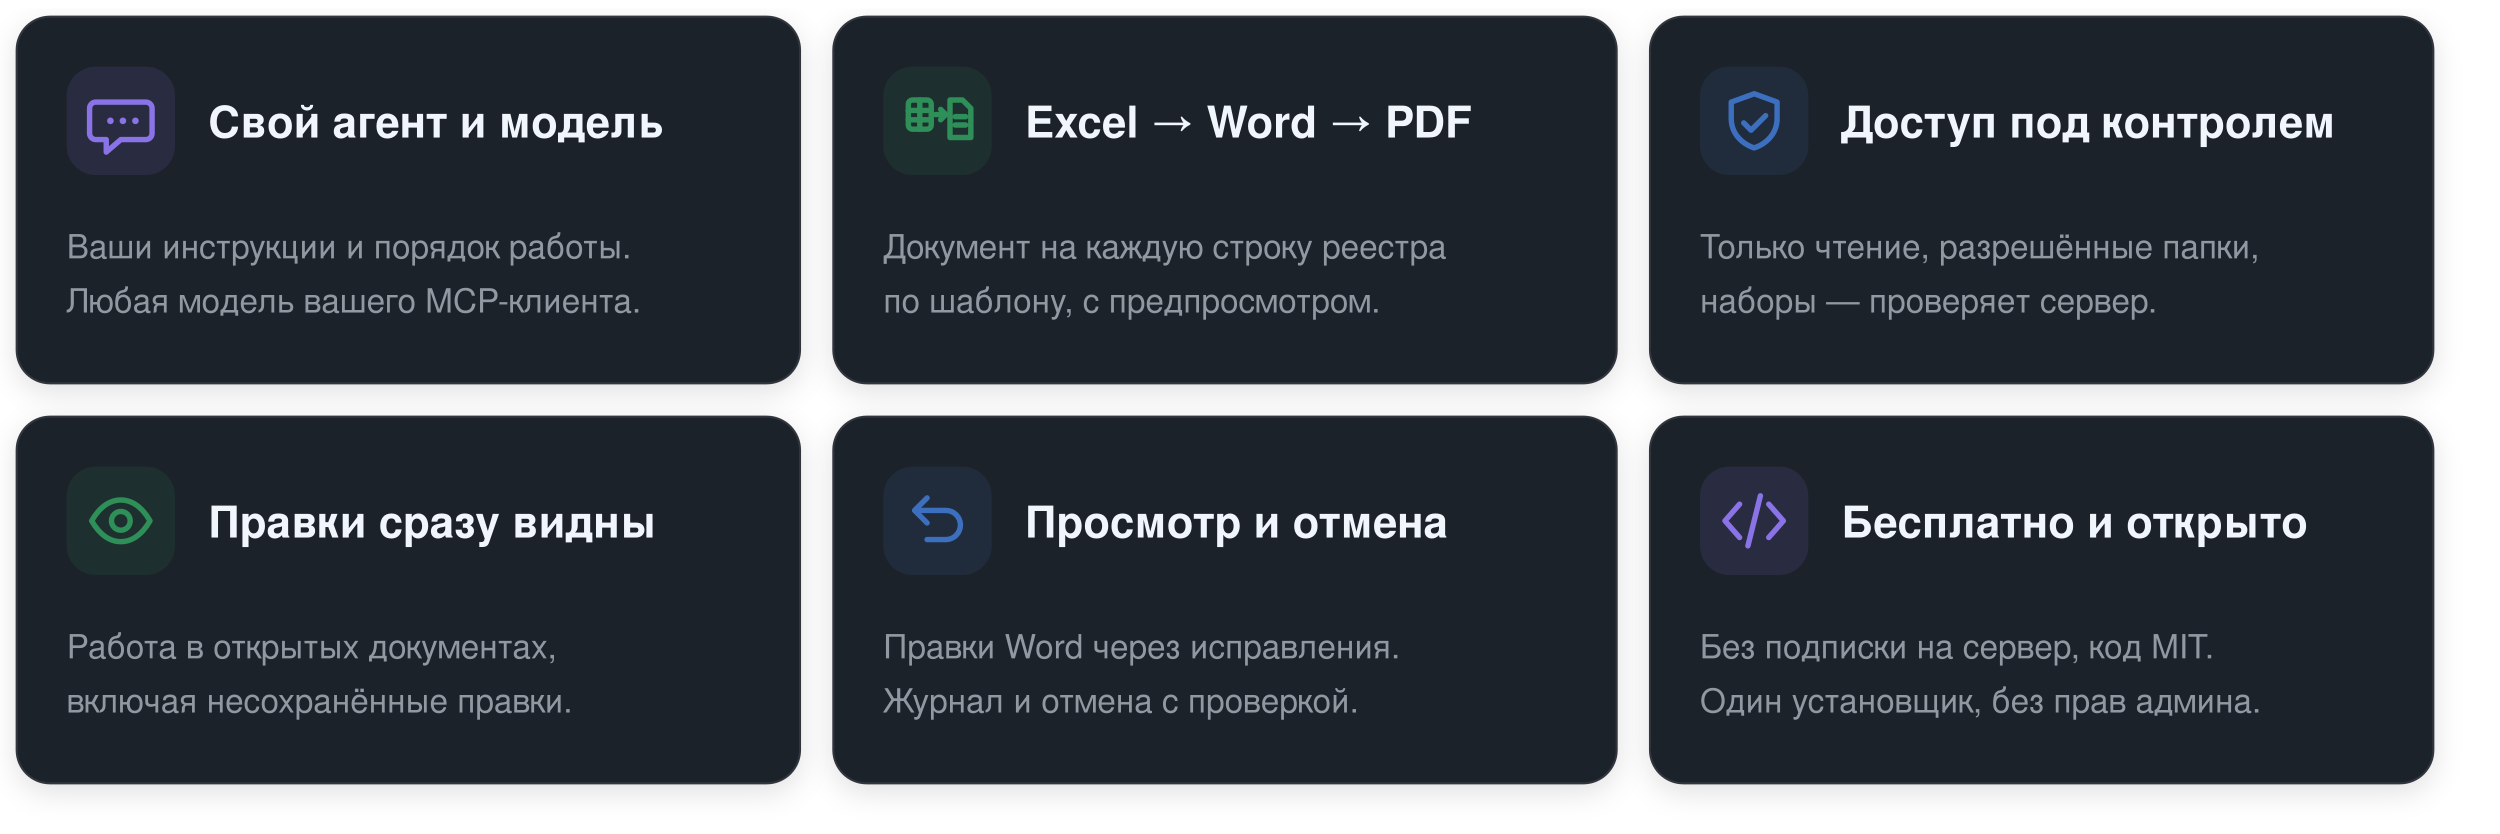
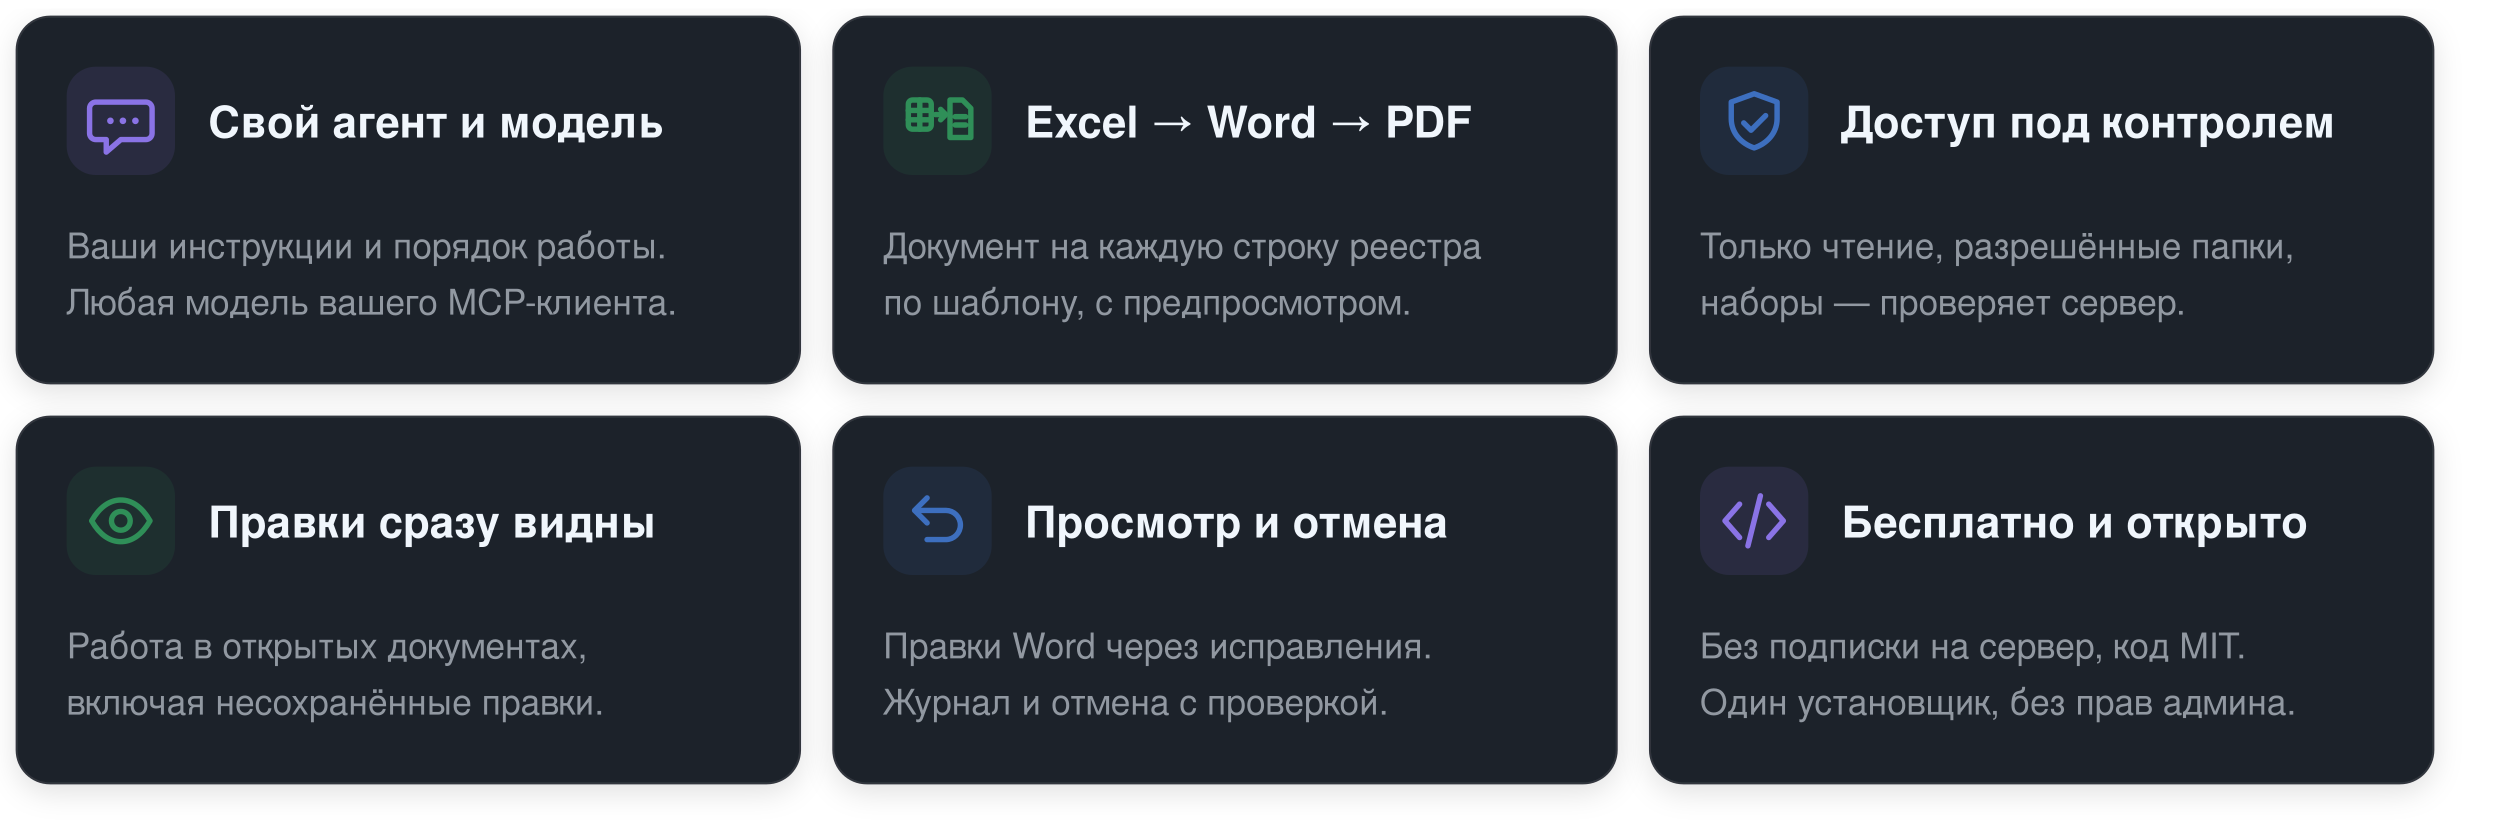
<svg xmlns="http://www.w3.org/2000/svg" width="1200" height="400" viewBox="0 0 1200 400" role="img" aria-label="Свой агент и модель: Ваши инструкции и порядок работы. Любая модель вашего MCP-клиента.; Excel → Word → PDF: Документ на каждую строку реестра по шаблону, с предпросмотром.; Доступ под контролем: Только чтение, разрешённые папки, наборы — проверяет сервер.; Правки сразу видны: Работа в открытых документах, включая несохранённые правки.; Просмотр и отмена: Правки Word через исправления. Журнал и отмена с проверкой.; Бесплатно и открыто: Без подписки на сервер, код MIT. Один установщик, без прав админа.">
  <defs>
    <filter id="sh" x="-10%" y="-10%" width="120%" height="130%">
      <feDropShadow dx="0" dy="4" stdDeviation="7" flood-color="#000000" flood-opacity="0.12" />
    </filter>
  </defs>
  <g filter="url(#sh)">
    <rect x="8" y="8" width="376" height="176" rx="16" fill="#1c2129" stroke="#30363d" />
  </g>
  <rect x="32" y="32" width="52" height="52" rx="14" fill="#8a73e6" fill-opacity="0.12" />
  <path fill="none" stroke="#8a73e6" stroke-width="2.6" stroke-linecap="round" stroke-linejoin="round" d="M46 49 h24 a3 3 0 0 1 3 3 v12 a3 3 0 0 1 -3 3 h-12 l-7 6 v-6 h-5 a3 3 0 0 1 -3 -3 v-12 a3 3 0 0 1 3 -3 z" />
  <circle cx="53" cy="58" r="1.6" fill="#8a73e6" />
  <circle cx="59" cy="58" r="1.6" fill="#8a73e6" />
  <circle cx="65" cy="58" r="1.6" fill="#8a73e6" />
  <text x="100" y="66" font-family="Segoe UI, system-ui, -apple-system, Helvetica, Arial, sans-serif" font-size="21" font-weight="700" fill="#f0f6fc" text-anchor="start">Свой агент и модель</text>
-   <text x="32" y="124" font-family="Segoe UI, system-ui, -apple-system, Helvetica, Arial, sans-serif" font-size="16" font-weight="400" fill="#9198a1" text-anchor="start">Ваши инструкции и порядок работы.</text>
-   <text x="32" y="150" font-family="Segoe UI, system-ui, -apple-system, Helvetica, Arial, sans-serif" font-size="16" font-weight="400" fill="#9198a1" text-anchor="start">Любая модель вашего MCP-клиента.</text>
+   <text x="32" y="124" font-family="Segoe UI, system-ui, -apple-system, Helvetica, Arial, sans-serif" font-size="17" font-weight="400" fill="#9198a1" text-anchor="start">Ваши инструкции и порядок работы.</text>
+   <text x="32" y="151" font-family="Segoe UI, system-ui, -apple-system, Helvetica, Arial, sans-serif" font-size="17" font-weight="400" fill="#9198a1" text-anchor="start">Любая модель вашего MCP-клиента.</text>
  <g filter="url(#sh)">
    <rect x="400" y="8" width="376" height="176" rx="16" fill="#1c2129" stroke="#30363d" />
  </g>
  <rect x="424" y="32" width="52" height="52" rx="14" fill="#2f8f58" fill-opacity="0.12" />
  <rect fill="none" stroke="#2f8f58" stroke-width="2.6" stroke-linecap="round" stroke-linejoin="round" x="436" y="48" width="11" height="14" rx="2" />
  <path fill="none" stroke="#2f8f58" stroke-width="2.6" stroke-linecap="round" stroke-linejoin="round" d="M436 53 h11 M436 57.5 h11 M441.5 48 v14" />
  <path fill="none" stroke="#2f8f58" stroke-width="2.6" stroke-linecap="round" stroke-linejoin="round" d="M449 55 h5 m-2.5 -2.5 l2.5 2.5 l-2.5 2.5" />
  <path fill="none" stroke="#2f8f58" stroke-width="2.6" stroke-linecap="round" stroke-linejoin="round" d="M456 48 h6 l4 4 v14 h-10 z M458.5 56 h5 M458.5 60 h5" />
  <text x="492" y="66" font-family="Segoe UI, system-ui, -apple-system, Helvetica, Arial, sans-serif" font-size="21" font-weight="700" fill="#f0f6fc" text-anchor="start">Excel → Word → PDF</text>
-   <text x="424" y="124" font-family="Segoe UI, system-ui, -apple-system, Helvetica, Arial, sans-serif" font-size="16" font-weight="400" fill="#9198a1" text-anchor="start">Документ на каждую строку реестра</text>
-   <text x="424" y="150" font-family="Segoe UI, system-ui, -apple-system, Helvetica, Arial, sans-serif" font-size="16" font-weight="400" fill="#9198a1" text-anchor="start">по шаблону, с предпросмотром.</text>
+   <text x="424" y="124" font-family="Segoe UI, system-ui, -apple-system, Helvetica, Arial, sans-serif" font-size="17" font-weight="400" fill="#9198a1" text-anchor="start">Документ на каждую строку реестра</text>
+   <text x="424" y="151" font-family="Segoe UI, system-ui, -apple-system, Helvetica, Arial, sans-serif" font-size="17" font-weight="400" fill="#9198a1" text-anchor="start">по шаблону, с предпросмотром.</text>
  <g filter="url(#sh)">
    <rect x="792" y="8" width="376" height="176" rx="16" fill="#1c2129" stroke="#30363d" />
  </g>
  <rect x="816" y="32" width="52" height="52" rx="14" fill="#3d6fbf" fill-opacity="0.12" />
  <path fill="none" stroke="#3d6fbf" stroke-width="2.6" stroke-linecap="round" stroke-linejoin="round" d="M842 45 l11 4 v8 c0 7 -5 12 -11 14 c-6 -2 -11 -7 -11 -14 v-8 z" />
  <path fill="none" stroke="#3d6fbf" stroke-width="2.6" stroke-linecap="round" stroke-linejoin="round" d="M837 59 l3.5 3.5 l7 -7" />
  <text x="884" y="66" font-family="Segoe UI, system-ui, -apple-system, Helvetica, Arial, sans-serif" font-size="21" font-weight="700" fill="#f0f6fc" text-anchor="start">Доступ под контролем</text>
-   <text x="816" y="124" font-family="Segoe UI, system-ui, -apple-system, Helvetica, Arial, sans-serif" font-size="16" font-weight="400" fill="#9198a1" text-anchor="start">Только чтение, разрешённые папки,</text>
-   <text x="816" y="150" font-family="Segoe UI, system-ui, -apple-system, Helvetica, Arial, sans-serif" font-size="16" font-weight="400" fill="#9198a1" text-anchor="start">наборы — проверяет сервер.</text>
+   <text x="816" y="124" font-family="Segoe UI, system-ui, -apple-system, Helvetica, Arial, sans-serif" font-size="17" font-weight="400" fill="#9198a1" text-anchor="start">Только чтение, разрешённые папки,</text>
+   <text x="816" y="151" font-family="Segoe UI, system-ui, -apple-system, Helvetica, Arial, sans-serif" font-size="17" font-weight="400" fill="#9198a1" text-anchor="start">наборы — проверяет сервер.</text>
  <g filter="url(#sh)">
    <rect x="8" y="200" width="376" height="176" rx="16" fill="#1c2129" stroke="#30363d" />
  </g>
  <rect x="32" y="224" width="52" height="52" rx="14" fill="#2f8f58" fill-opacity="0.12" />
  <path fill="none" stroke="#2f8f58" stroke-width="2.6" stroke-linecap="round" stroke-linejoin="round" d="M44 250 c4 -7 9 -10 14 -10 s10 3 14 10 c-4 7 -9 10 -14 10 s-10 -3 -14 -10 z" />
  <circle fill="none" stroke="#2f8f58" stroke-width="2.6" stroke-linecap="round" stroke-linejoin="round" cx="58" cy="250" r="4.5" />
  <text x="100" y="258" font-family="Segoe UI, system-ui, -apple-system, Helvetica, Arial, sans-serif" font-size="21" font-weight="700" fill="#f0f6fc" text-anchor="start">Правки сразу видны</text>
-   <text x="32" y="316" font-family="Segoe UI, system-ui, -apple-system, Helvetica, Arial, sans-serif" font-size="16" font-weight="400" fill="#9198a1" text-anchor="start">Работа в открытых документах,</text>
-   <text x="32" y="342" font-family="Segoe UI, system-ui, -apple-system, Helvetica, Arial, sans-serif" font-size="16" font-weight="400" fill="#9198a1" text-anchor="start">включая несохранённые правки.</text>
+   <text x="32" y="316" font-family="Segoe UI, system-ui, -apple-system, Helvetica, Arial, sans-serif" font-size="17" font-weight="400" fill="#9198a1" text-anchor="start">Работа в открытых документах,</text>
+   <text x="32" y="343" font-family="Segoe UI, system-ui, -apple-system, Helvetica, Arial, sans-serif" font-size="17" font-weight="400" fill="#9198a1" text-anchor="start">включая несохранённые правки.</text>
  <g filter="url(#sh)">
    <rect x="400" y="200" width="376" height="176" rx="16" fill="#1c2129" stroke="#30363d" />
  </g>
  <rect x="424" y="224" width="52" height="52" rx="14" fill="#3d6fbf" fill-opacity="0.12" />
  <path fill="none" stroke="#3d6fbf" stroke-width="2.6" stroke-linecap="round" stroke-linejoin="round" d="M440 245 h14 a7 7 0 0 1 0 14 h-9" />
  <path fill="none" stroke="#3d6fbf" stroke-width="2.6" stroke-linecap="round" stroke-linejoin="round" d="M445 239 l-6 6 l6 6" />
  <text x="492" y="258" font-family="Segoe UI, system-ui, -apple-system, Helvetica, Arial, sans-serif" font-size="21" font-weight="700" fill="#f0f6fc" text-anchor="start">Просмотр и отмена</text>
-   <text x="424" y="316" font-family="Segoe UI, system-ui, -apple-system, Helvetica, Arial, sans-serif" font-size="16" font-weight="400" fill="#9198a1" text-anchor="start">Правки Word через исправления.</text>
-   <text x="424" y="342" font-family="Segoe UI, system-ui, -apple-system, Helvetica, Arial, sans-serif" font-size="16" font-weight="400" fill="#9198a1" text-anchor="start">Журнал и отмена с проверкой.</text>
+   <text x="424" y="316" font-family="Segoe UI, system-ui, -apple-system, Helvetica, Arial, sans-serif" font-size="17" font-weight="400" fill="#9198a1" text-anchor="start">Правки Word через исправления.</text>
+   <text x="424" y="343" font-family="Segoe UI, system-ui, -apple-system, Helvetica, Arial, sans-serif" font-size="17" font-weight="400" fill="#9198a1" text-anchor="start">Журнал и отмена с проверкой.</text>
  <g filter="url(#sh)">
    <rect x="792" y="200" width="376" height="176" rx="16" fill="#1c2129" stroke="#30363d" />
  </g>
  <rect x="816" y="224" width="52" height="52" rx="14" fill="#8a73e6" fill-opacity="0.12" />
  <path fill="none" stroke="#8a73e6" stroke-width="2.6" stroke-linecap="round" stroke-linejoin="round" d="M835 242 l-7 8 l7 8 M849 242 l7 8 l-7 8 M845 238 l-6 24" />
  <text x="884" y="258" font-family="Segoe UI, system-ui, -apple-system, Helvetica, Arial, sans-serif" font-size="21" font-weight="700" fill="#f0f6fc" text-anchor="start">Бесплатно и открыто</text>
-   <text x="816" y="316" font-family="Segoe UI, system-ui, -apple-system, Helvetica, Arial, sans-serif" font-size="16" font-weight="400" fill="#9198a1" text-anchor="start">Без подписки на сервер, код MIT.</text>
-   <text x="816" y="342" font-family="Segoe UI, system-ui, -apple-system, Helvetica, Arial, sans-serif" font-size="16" font-weight="400" fill="#9198a1" text-anchor="start">Один установщик, без прав админа.</text>
+   <text x="816" y="316" font-family="Segoe UI, system-ui, -apple-system, Helvetica, Arial, sans-serif" font-size="17" font-weight="400" fill="#9198a1" text-anchor="start">Без подписки на сервер, код MIT.</text>
+   <text x="816" y="343" font-family="Segoe UI, system-ui, -apple-system, Helvetica, Arial, sans-serif" font-size="17" font-weight="400" fill="#9198a1" text-anchor="start">Один установщик, без прав админа.</text>
</svg>
